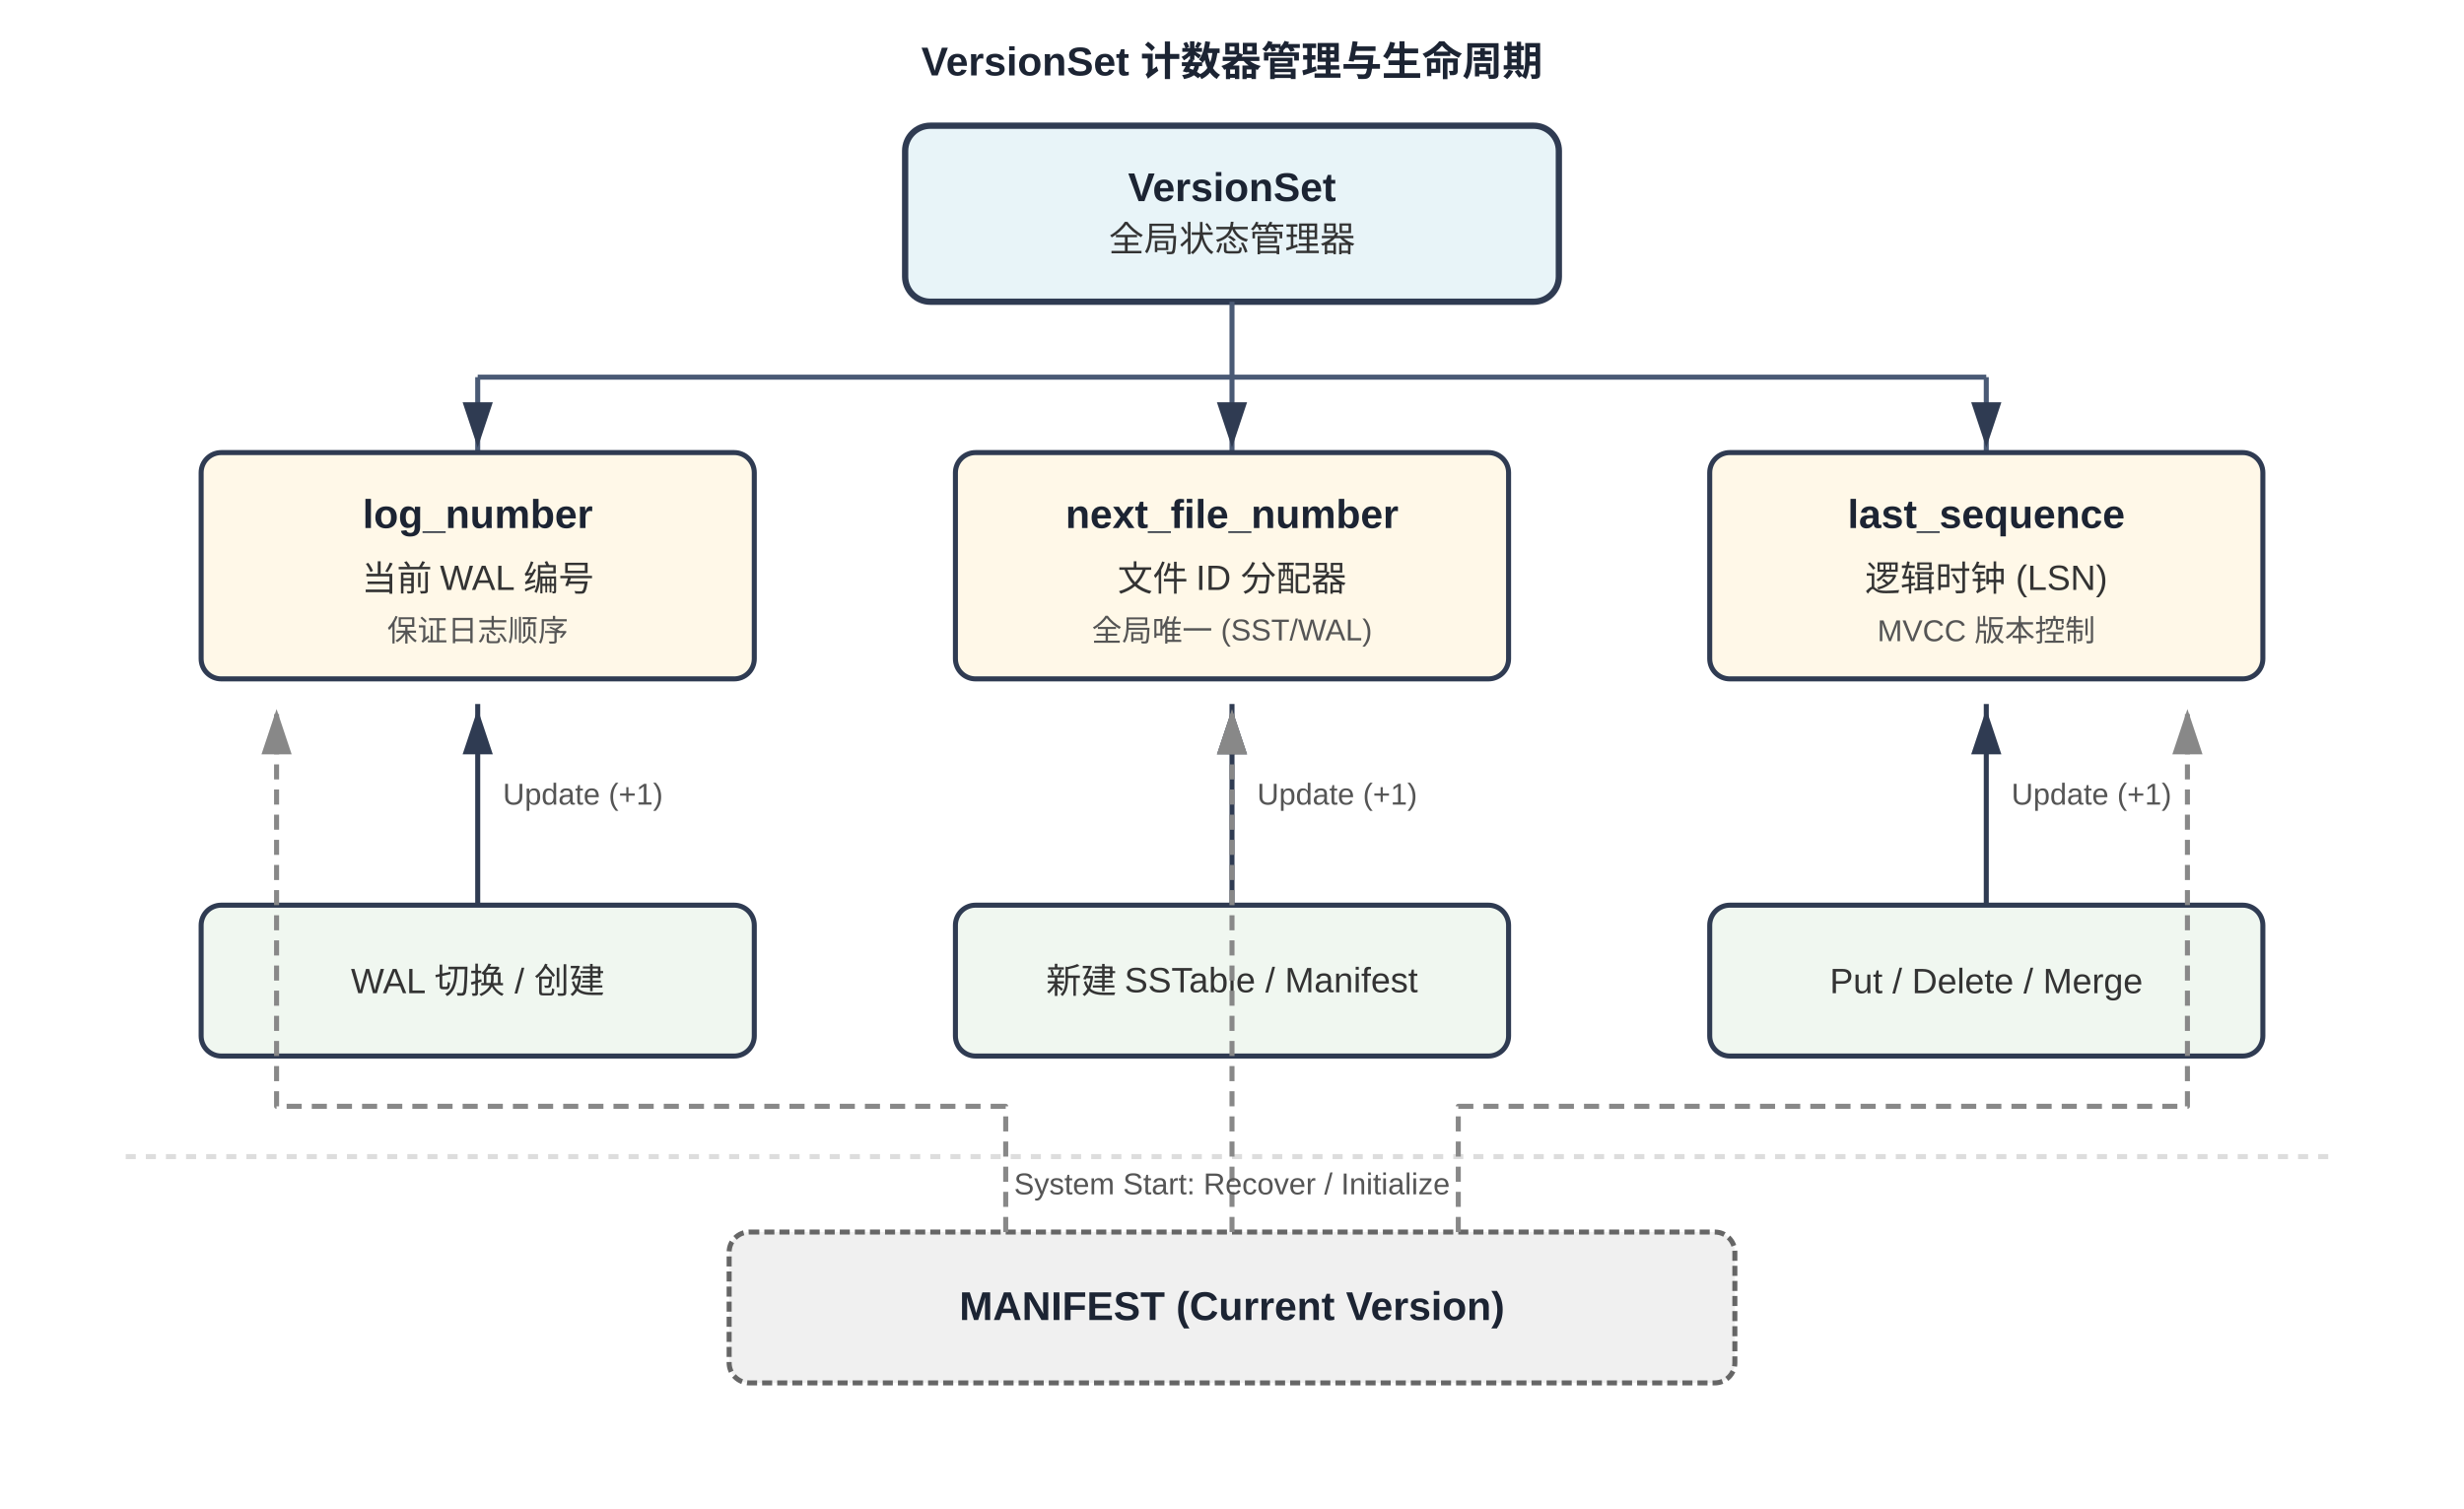
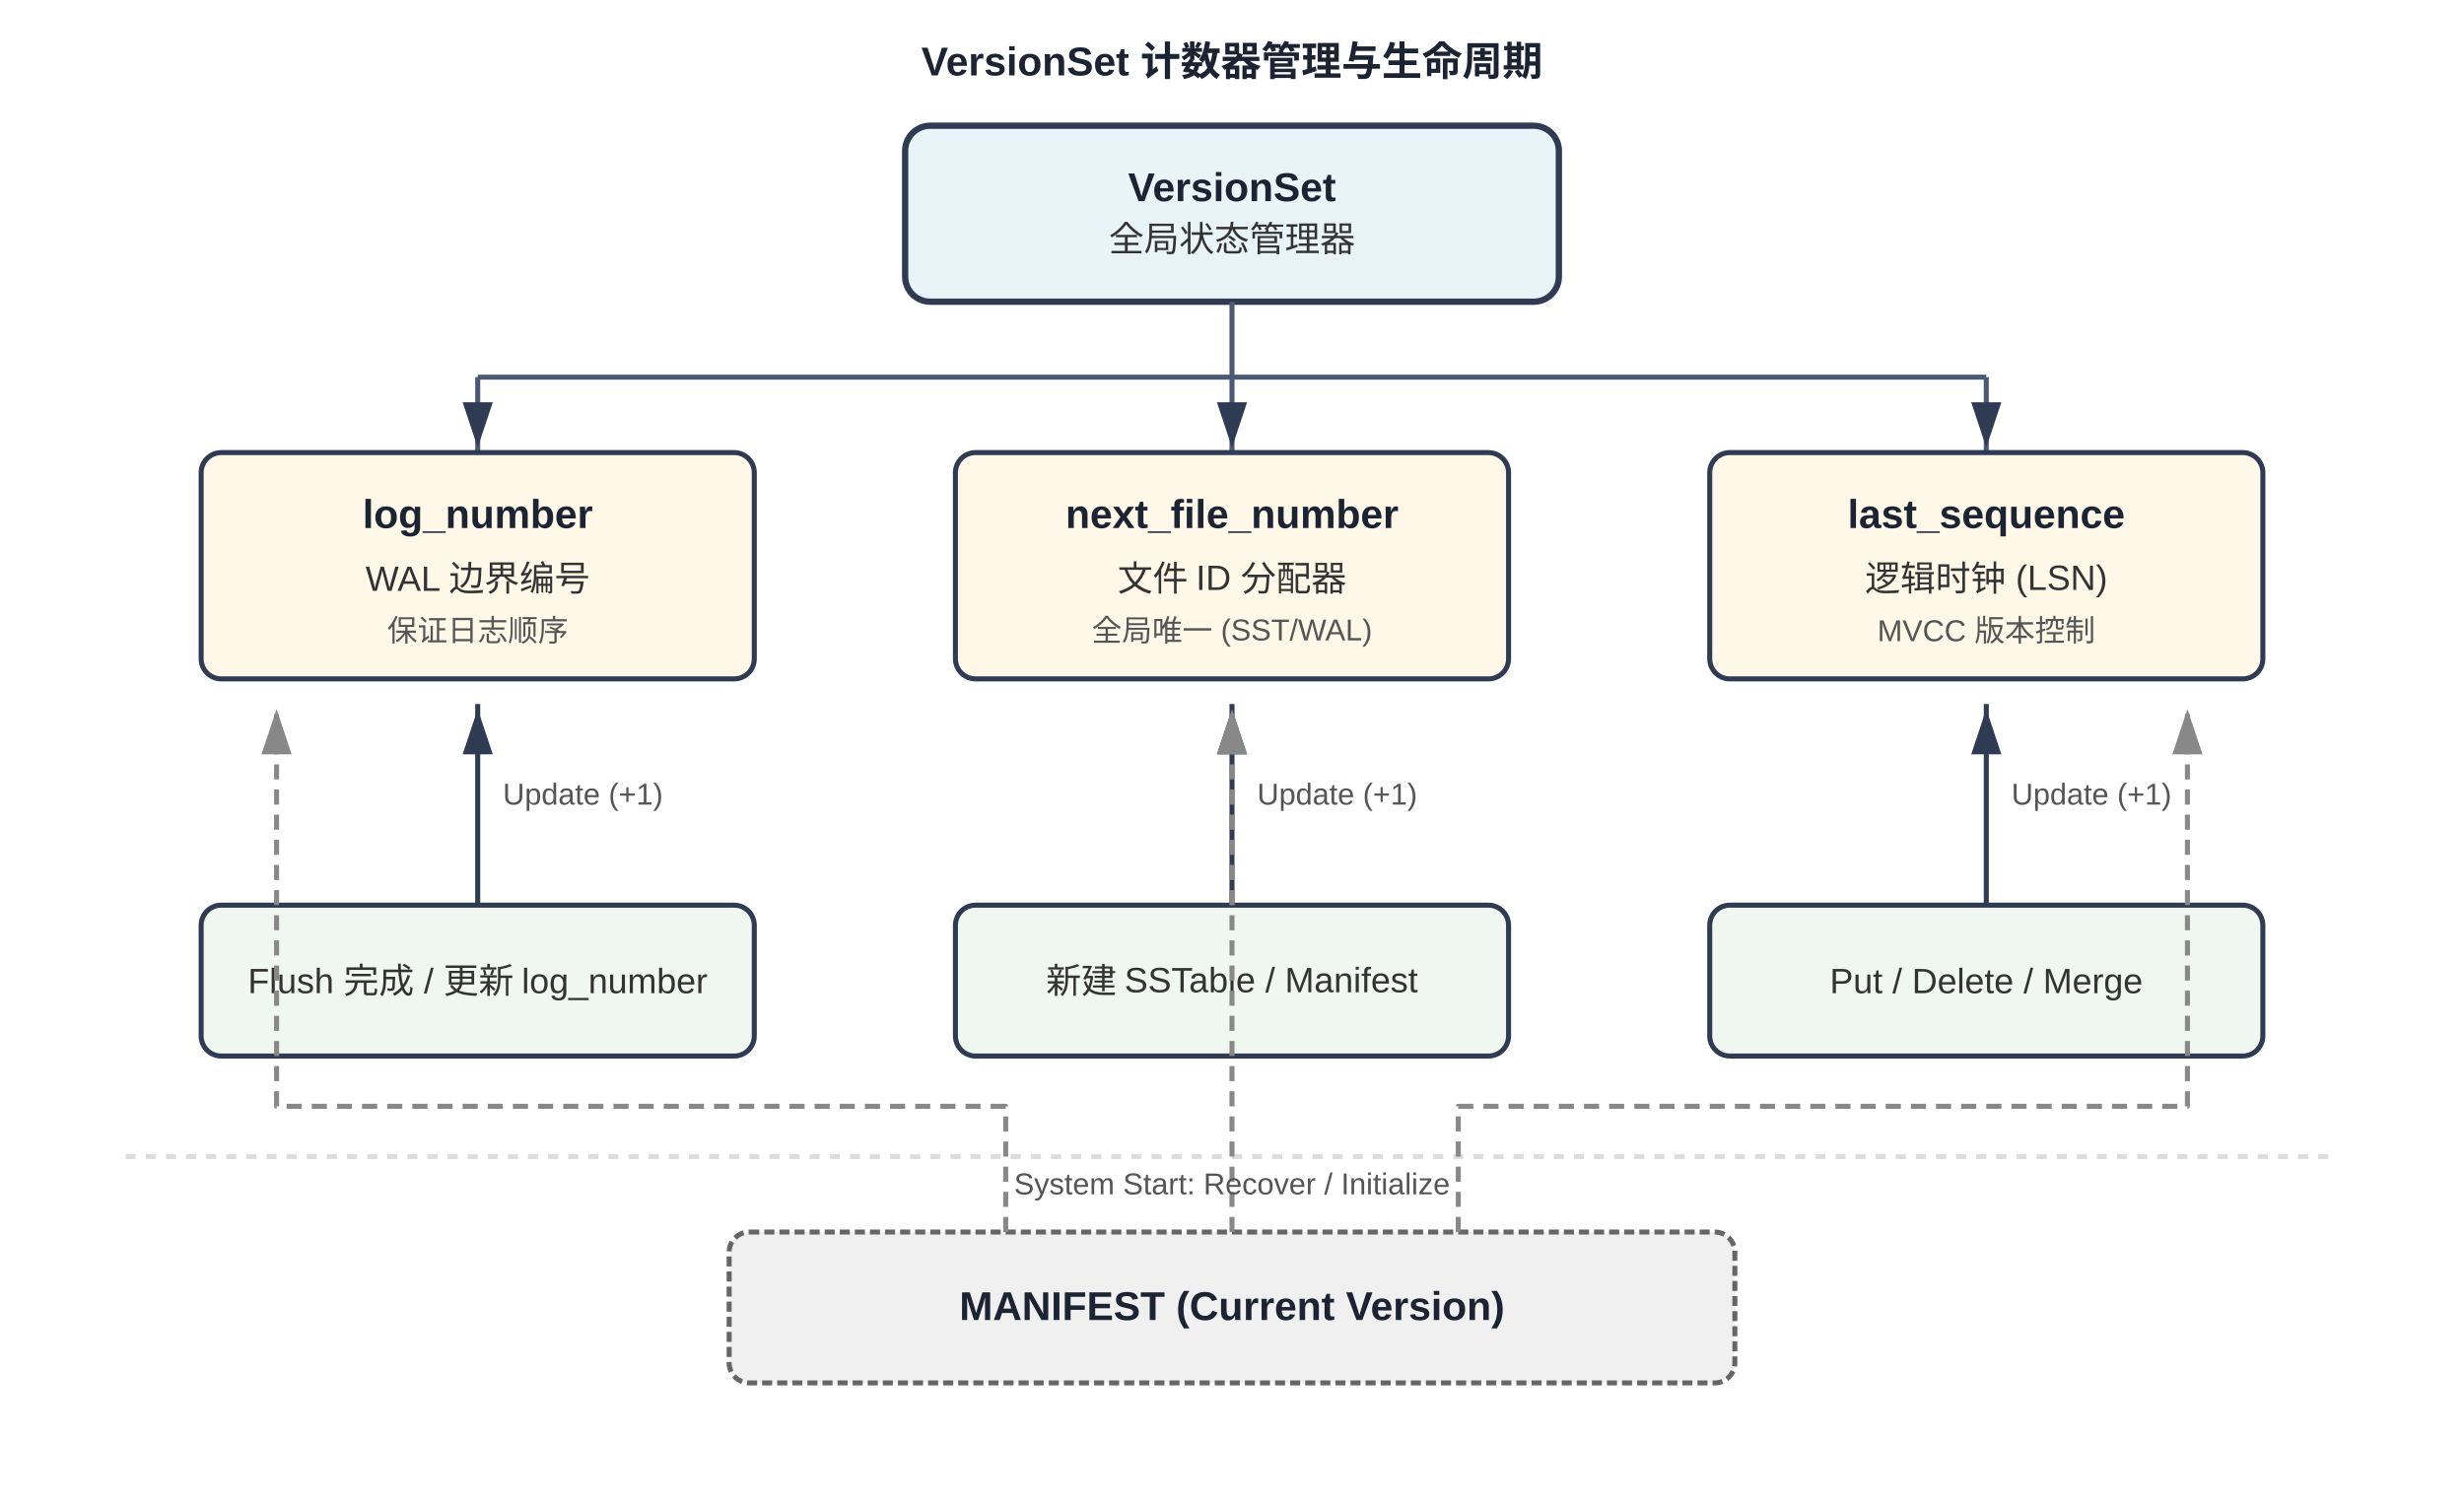
<svg xmlns="http://www.w3.org/2000/svg" width="980" height="600" viewBox="0 0 980 600" style="background-color: #ffffff;">
  <defs>
    <style>
      /* 盒子样式 */
      .box { fill: #f5f7fb; stroke: #2f3b52; stroke-width: 2; }
      .manager-box { fill: #e8f4f8; stroke: #2f3b52; stroke-width: 2.5; }
      .counter-box { fill: #fff8e8; stroke: #2f3b52; stroke-width: 2; }
      .action-box { fill: #f0f7f0; stroke: #2f3b52; stroke-width: 2; }
      .persist-box { fill: #f0f0f0; stroke: #666; stroke-width: 2; stroke-dasharray: 4,2; }

      /* 字体样式 */
      .title { font-family: "Helvetica Neue", Arial, sans-serif; font-weight: bold; font-size: 16px; fill: #1c2433; }
      .text { font-family: "Helvetica Neue", Arial, sans-serif; font-size: 14px; fill: #333333; }
      .label { font-family: "Helvetica Neue", Arial, sans-serif; font-size: 12px; fill: #555; background-color: #fff; padding: 2px; }

      /* 线条样式 */
      .arrow { stroke: #2f3b52; stroke-width: 2; fill: none; marker-end: url(#arrow); stroke-linejoin: round; }
      .arrow-org { stroke: #4a5a75; stroke-width: 2; fill: none; marker-end: url(#arrow); stroke-linejoin: round; } /* 组织结构线 */
      .arrow-dash { stroke: #888; stroke-width: 2; fill: none; marker-end: url(#arrow-gray); stroke-dasharray: 6,4; stroke-linejoin: round; }
    </style>
    <marker id="arrow" markerWidth="12" markerHeight="12" refX="10" refY="3" orient="auto" markerUnits="strokeWidth">
      <path d="M0,0 L0,6 L9,3 z" fill="#2f3b52" />
    </marker>
    <marker id="arrow-gray" markerWidth="12" markerHeight="12" refX="10" refY="3" orient="auto" markerUnits="strokeWidth">
      <path d="M0,0 L0,6 L9,3 z" fill="#888" />
    </marker>
  </defs>
  <text class="title" x="490" y="30" text-anchor="middle" font-size="20px">VersionSet 计数器管理与生命周期</text>
  <g transform="translate(360, 50)">
    <rect class="manager-box" width="260" height="70" rx="10" />
    <text class="title" x="130" y="30" text-anchor="middle">VersionSet</text>
    <text class="text" x="130" y="50" text-anchor="middle">全局状态管理器</text>
  </g>
  <path d="M490 120 L490 150" stroke="#4a5a75" stroke-width="2" fill="none" />
  <path d="M190 150 L790 150" stroke="#4a5a75" stroke-width="2" fill="none" />
  <path class="arrow-org" d="M190 150 L190 180" />
  <path class="arrow-org" d="M490 150 L490 180" />
  <path class="arrow-org" d="M790 150 L790 180" />
  <g transform="translate(80, 180)">
    <rect class="counter-box" width="220" height="90" rx="8" />
    <text class="title" x="110" y="30" text-anchor="middle">log_number</text>
-     <text class="text" x="110" y="55" text-anchor="middle">当前 WAL 编号</text>
+     <text class="text" x="110" y="55" text-anchor="middle">WAL 边界编号</text>
    <text class="label" x="110" y="75" text-anchor="middle" fill="#666">保证日志顺序</text>
  </g>
  <g transform="translate(380, 180)">
    <rect class="counter-box" width="220" height="90" rx="8" />
    <text class="title" x="110" y="30" text-anchor="middle">next_file_number</text>
    <text class="text" x="110" y="55" text-anchor="middle">文件 ID 分配器</text>
    <text class="label" x="110" y="75" text-anchor="middle" fill="#666">全局唯一 (SST/WAL)</text>
  </g>
  <g transform="translate(680, 180)">
    <rect class="counter-box" width="220" height="90" rx="8" />
    <text class="title" x="110" y="30" text-anchor="middle">last_sequence</text>
    <text class="text" x="110" y="55" text-anchor="middle">逻辑时钟 (LSN)</text>
    <text class="label" x="110" y="75" text-anchor="middle" fill="#666">MVCC 版本控制</text>
  </g>
  <g transform="translate(80, 360)">
    <rect class="action-box" width="220" height="60" rx="8" />
-     <text class="text" x="110" y="35" text-anchor="middle">WAL 切换 / 创建</text>
+     <text class="text" x="110" y="35" text-anchor="middle">Flush 完成 / 更新 log_number</text>
  </g>
  <path class="arrow" d="M190 360 L190 280" />
  <text class="label" x="200" y="320">Update (+1)</text>
  <g transform="translate(380, 360)">
    <rect class="action-box" width="220" height="60" rx="8" />
    <text class="text" x="110" y="35" text-anchor="middle">新建 SSTable / Manifest</text>
  </g>
  <path class="arrow" d="M490 360 L490 280" />
  <text class="label" x="500" y="320">Update (+1)</text>
  <g transform="translate(680, 360)">
    <rect class="action-box" width="220" height="60" rx="8" />
    <text class="text" x="110" y="35" text-anchor="middle">Put / Delete / Merge</text>
  </g>
  <path class="arrow" d="M790 360 L790 280" />
  <text class="label" x="800" y="320">Update (+1)</text>
  <line x1="50" y1="460" x2="930" y2="460" stroke="#ddd" stroke-width="2" stroke-dasharray="4,4" />
  <g transform="translate(290, 490)">
    <rect class="persist-box" width="400" height="60" rx="8" />
    <text class="title" x="200" y="35" text-anchor="middle" fill="#666">MANIFEST (Current Version)</text>
  </g>
  <path class="arrow-dash" d="M400 490 L400 440 L110 440 L110 280" />
  <path class="arrow-dash" d="M490 490 L490 280" />
  <path class="arrow-dash" d="M580 490 L580 440 L870 440 L870 280" />
  <text class="label" x="490" y="475" text-anchor="middle" fill="#888">System Start: Recover / Initialize</text>
</svg>
